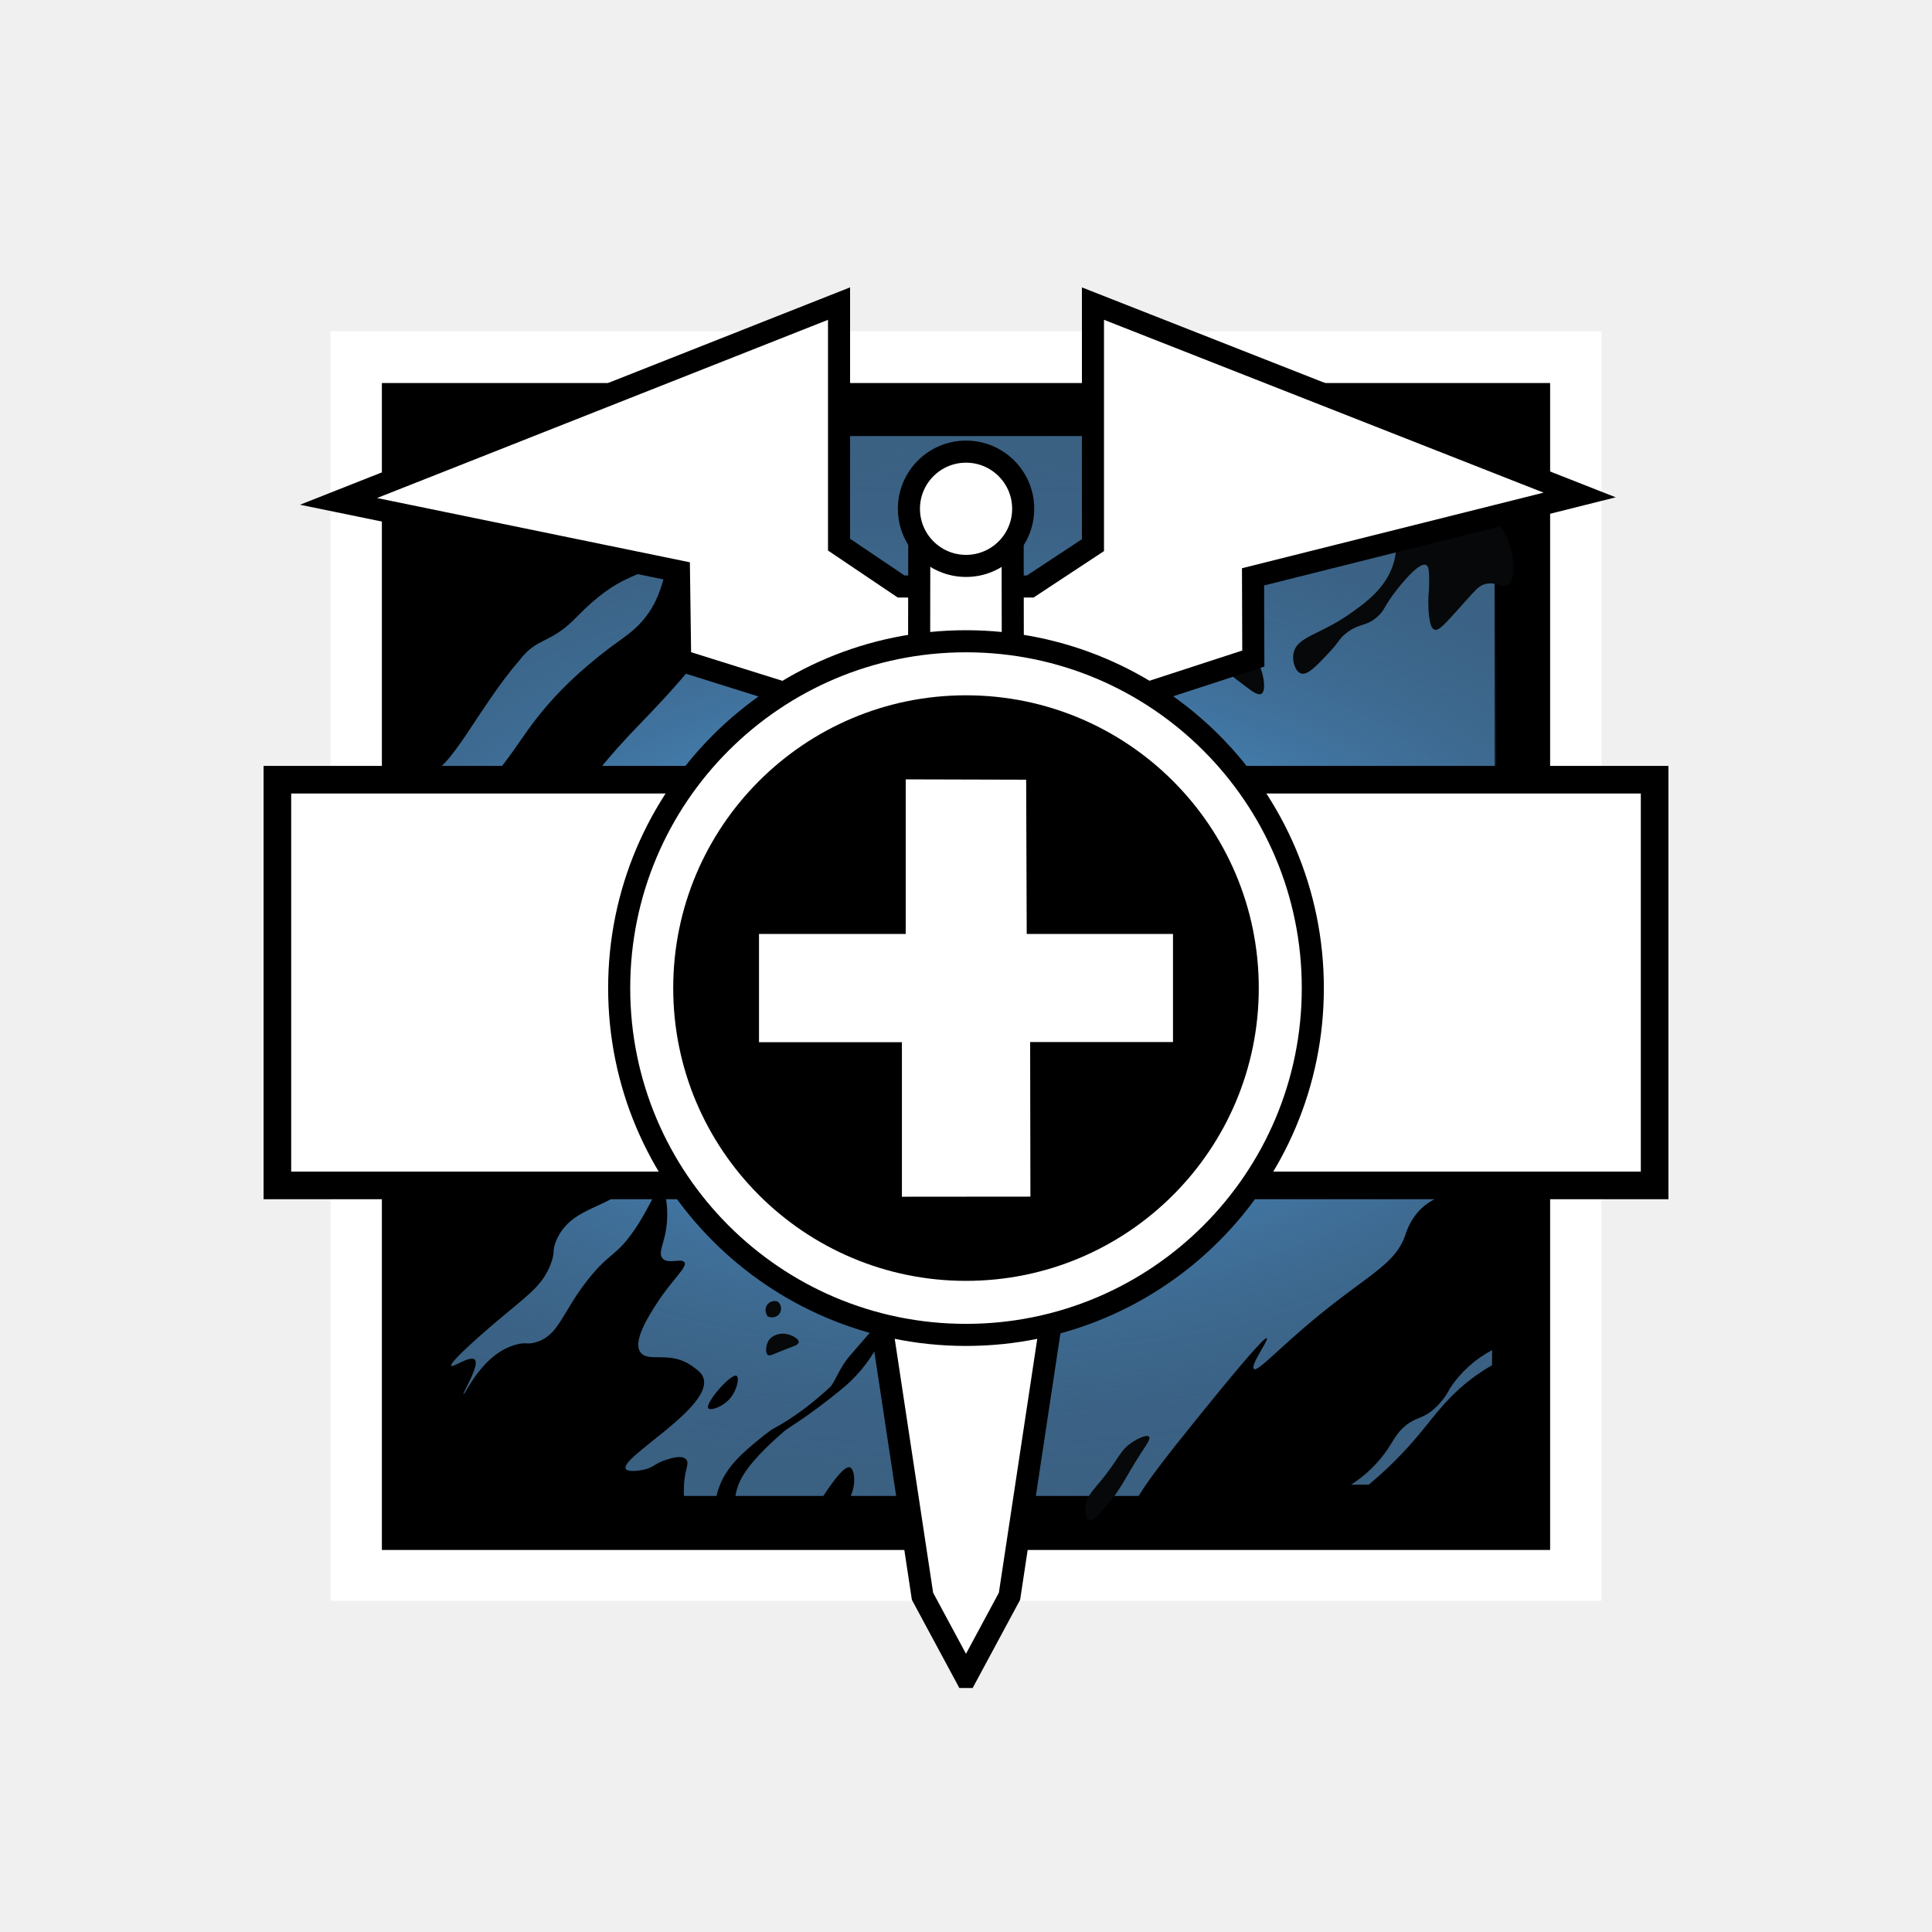
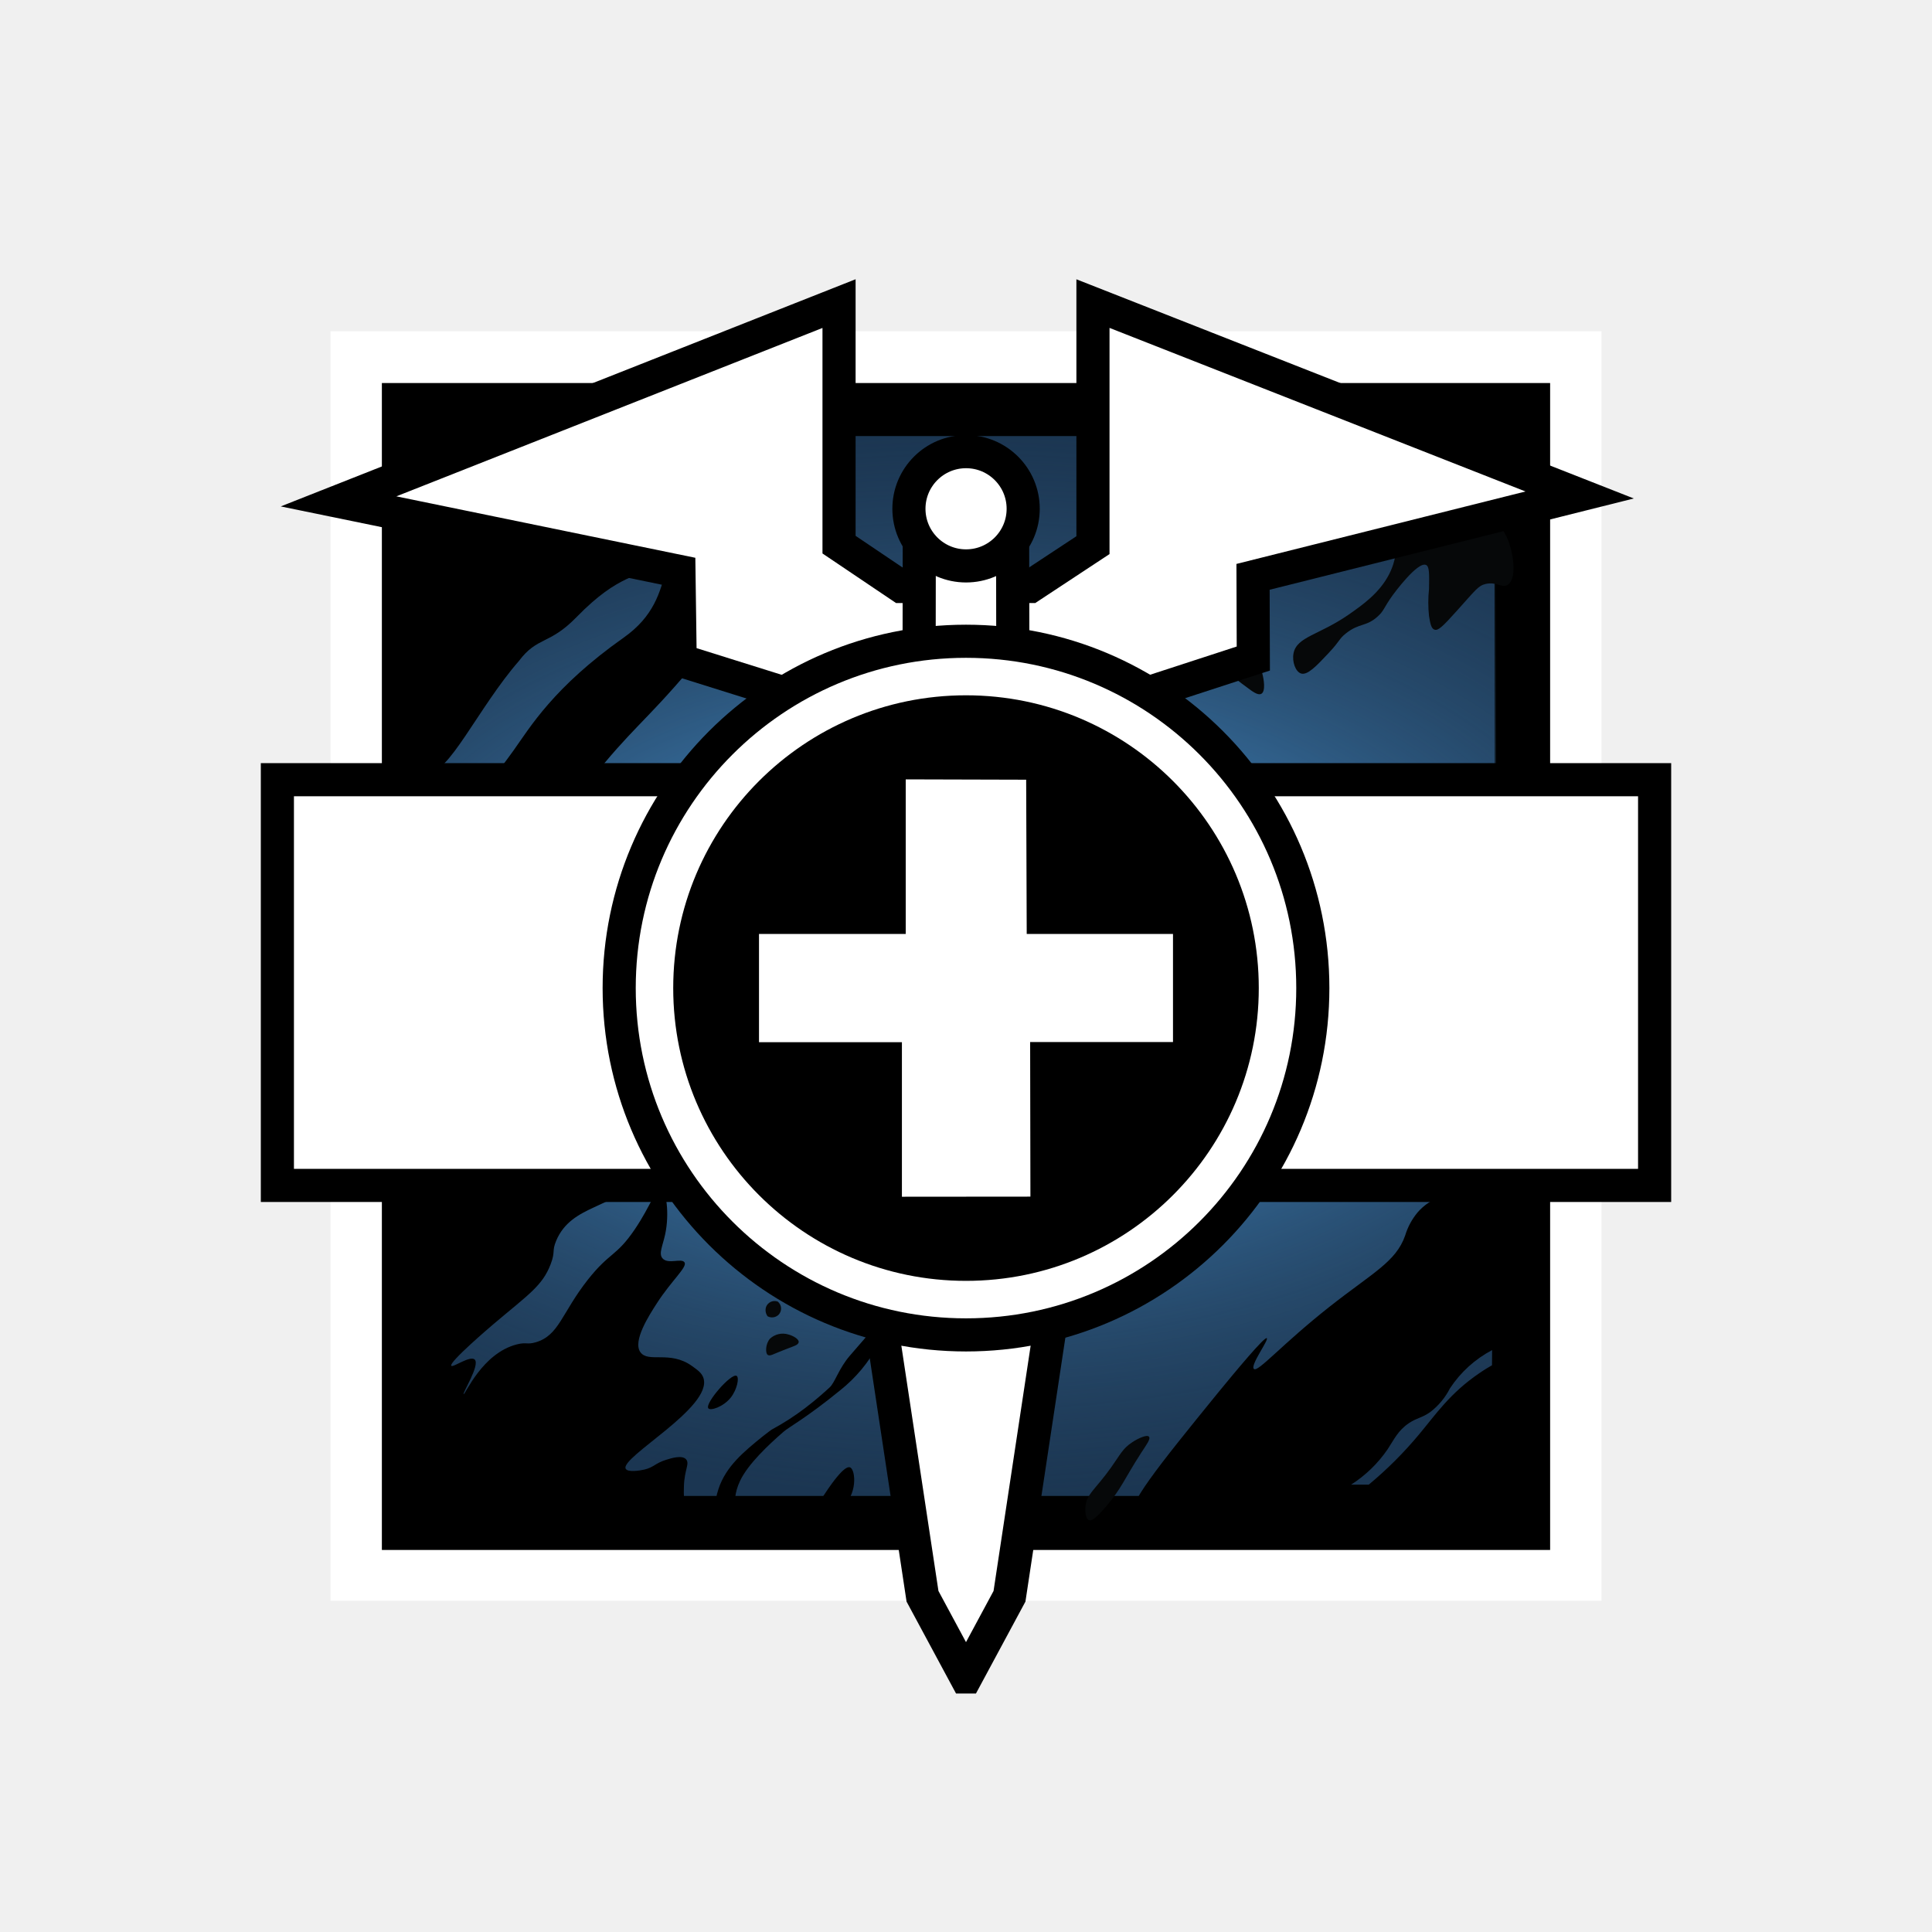
<svg xmlns="http://www.w3.org/2000/svg" viewBox="0 0 350 350">
  <defs>
    <radialGradient id="radial-gradient" cx="175" cy="175" r="96" gradientTransform="translate(-131.25 350) rotate(-90) scale(1 1.75)" gradientUnits="userSpaceOnUse">
      <stop offset="0.42" stop-color="#4fa0e2" />
      <stop offset="1" stop-color="#3a6082" stop-opacity="0" />
    </radialGradient>
  </defs>
  <g id="Doc">
    <g id="Background">
      <g id="BG_Colors" data-name="BG Colors">
        <rect x="59.87" y="60" width="230.26" height="230" style="fill:#fff" />
        <rect x="69.18" y="69.39" width="211.64" height="211.4" />
-         <polygon points="247.63 79 101.87 79 78.75 88.3 78.75 271 270.75 271 270.75 89.56 247.63 79" style="fill:#3a6082" />
+         <polygon points="247.63 79 101.87 79 78.75 88.3 78.75 271 270.75 271 270.75 89.56 247.63 79" style="fill:#1b3652" />
        <rect x="79" y="79" width="192" height="192" style="opacity:0.5;fill:url(#radial-gradient)" />
      </g>
      <g id="Splater">
        <path d="M73.25,77.75c-2.41,1.48,1.63,4.54.5,13.75C70.87,115.09,74,138,74,138s2.78,1.52,3.5,1.75c3.47,1.12,9.2-11.64,16.5-20,3.38-4.5,5.5-2.87,10.44-7.95,7.93-8.14,11.12-6.85,15.06-10.05,6.76-5.49,15.69-16.47,13-21.25-3.24-5.78-19.67.83-42.25-.75C83.3,79.26,78,74.87,73.25,77.75Z" />
-         <path d="M70.75,213.5c-.38-1.69-2.75-1.65-2.93-3-.14-1.11.48-2.51,2.68-4.22,4.31-3.34,8.33-.68,18.25-1.25,13.23-.77,17.79-7.81,22.75-4.5,3.62,2.42,5.1,9.07,3,13.13-2.79,5.38-10.94,4.37-13.75,11.13-.8,1.92-.1,1.9-1,4.25-1.5,3.91-4,5.46-10.25,10.75-.55.46-8.22,7-7.75,7.63.29.4,3.42-1.92,4.25-1.12,1,1-2.27,6.09-2,6.25s3.34-7.4,9.63-9c1.76-.45,1.79.08,3.38-.37,4.28-1.23,4.69-5.26,9.5-11.37,4-5.05,5.12-4.13,8.5-9.12,2.9-4.28,3.83-7.6,4.75-7.37s1.55,4.47.75,8.25c-.46,2.15-1.22,3.52-.5,4.38,1,1.17,3.47-.1,4,.75s-2.35,3.27-5,7.38c-1.42,2.2-4.44,6.87-3,8.88s5.34-.38,9.36,2.51c1.06.76,1.78,1.28,2.07,2.18,1.7,5.32-15.21,14.4-14.08,16.44.37.66,2.52.34,3.4.13,1.68-.4,1.95-1.15,3.88-1.75,1-.32,2.9-.9,3.63-.12s-.28,1.87-.37,4.88c-.05,1.64-.07,2.7.63,3.63a3.56,3.56,0,0,0,4,1.25c1.17-.6.84-2,1.63-4.37,1.36-4.12,4.61-6.77,8.13-9.62.78-.63,1.52-1.14,1.53-1.14a46.83,46.83,0,0,0,6-3.86c2.24-1.71,3.79-3.13,4.53-3.82.9-.84,1.65-3.42,3.6-5.68,4.87-5.66,6.71-7.78,7.63-7.5,1.1.33-.12,1.46-2.5,5.5a26.26,26.26,0,0,1-6.87,8.25c-6.19,5.05-9.24,6.62-10.25,7.5-2.74,2.38-6.42,5.84-7.87,8.88-2.16,4.52.27,7.11-1.25,8.88-3.7,4.32-14.92-5.92-30.5-5.25-12.78.55-18.51,8-24,4.25-2.87-2-3.45-6.09-4.5-14.25-.93-7.28-.9-13.74-.5-28.5.27-10,.49-15.91-1.5-16.5a1.58,1.58,0,0,1-.71-.47C70.38,215.51,71,214.54,70.75,213.5Z" />
+         <path d="M70.75,213.5c-.38-1.69-2.75-1.65-2.93-3-.14-1.11.48-2.51,2.68-4.22,4.31-3.34,8.33-.68,18.25-1.25,13.23-.77,17.79-7.81,22.75-4.5,3.62,2.42,5.1,9.07,3,13.13-2.79,5.38-10.94,4.37-13.75,11.13-.8,1.92-.1,1.9-1,4.25-1.5,3.91-4,5.46-10.25,10.75-.55.46-8.22,7-7.75,7.63.29.4,3.42-1.92,4.25-1.12,1,1-2.27,6.09-2,6.25s3.34-7.4,9.63-9c1.76-.45,1.79.08,3.38-.37,4.28-1.23,4.69-5.26,9.5-11.37,4-5.05,5.12-4.13,8.5-9.12,2.9-4.28,3.83-7.6,4.75-7.37s1.55,4.47.75,8.25c-.46,2.15-1.22,3.52-.5,4.38,1,1.17,3.47-.1,4,.75s-2.35,3.27-5,7.38c-1.42,2.2-4.44,6.87-3,8.88s5.34-.38,9.36,2.51c1.06.76,1.78,1.28,2.07,2.18,1.7,5.32-15.21,14.4-14.08,16.44.37.66,2.52.34,3.4.13,1.68-.4,1.95-1.15,3.88-1.75,1-.32,2.9-.9,3.63-.12s-.28,1.87-.37,4.88c-.05,1.64-.07,2.7.63,3.63a3.56,3.56,0,0,0,4,1.25c1.17-.6.84-2,1.63-4.37,1.36-4.12,4.61-6.77,8.13-9.62.78-.63,1.52-1.14,1.52-1.14a46.83,46.83,0,0,0,6-3.86c2.24-1.71,3.79-3.13,4.53-3.82.9-.84,1.65-3.42,3.6-5.68,4.87-5.66,6.71-7.78,7.63-7.5,1.1.33-.12,1.46-2.5,5.5a26.26,26.26,0,0,1-6.87,8.25c-6.19,5.05-9.24,6.62-10.25,7.5-2.74,2.38-6.42,5.84-7.87,8.88-2.16,4.52.27,7.11-1.25,8.88-3.7,4.32-14.92-5.92-30.5-5.25-12.78.55-18.51,8-24,4.25-2.87-2-3.45-6.09-4.5-14.25-.93-7.28-.9-13.74-.5-28.5.27-10,.49-15.91-1.5-16.5a1.58,1.58,0,0,1-.71-.47C70.38,215.51,71,214.54,70.75,213.5Z" />
        <path d="M140.89,235.79a1.65,1.65,0,0,0-2.12,1,1.88,1.88,0,0,0,.29,1.67,1.71,1.71,0,0,0,2-.29A1.62,1.62,0,0,0,140.89,235.79Z" style="fill:#060809" />
        <path d="M67.25,166.5C66.43,160.11,79.12,155.42,93,136c3-4.2,7.25-11.5,20-20.5,5.35-3.78,6.65-8.11,7.75-12.75,1.91-8-1.89-12.4.75-15.5,3.87-4.54,18.13-2.38,21,4.25.75,1.74,1.69,6-14.25,25.75-9.51,11.77-12.42,13.43-18.75,21-19.28,23.05-19.48,40.13-29,40.5C74.57,179,68,172.6,67.25,166.5Z" />
        <path d="M253,89.33c-2.75,2.7,2.06,8-1.33,14.67-1.76,3.45-4.88,5.62-7.33,7.33-5.35,3.72-9.4,4-10,7-.31,1.54.36,3.34,1.33,3.67,1.17.4,2.79-1.32,5-3.67s1.84-2.54,3.15-3.58c2.44-1.94,3.65-1.16,5.75-3.06,1.2-1.09,1-1.43,2.69-3.81.24-.33,4.58-6.25,6.09-5.53.61.29.58,1.64.53,4.34a23.15,23.15,0,0,0,0,4.91c.22,1.3.37,2.26,1,2.47s1.41-.47,4-3.37c3.4-3.76,3.89-4.59,5.25-4.91,2-.46,3,.82,4,.16,1.58-1,1.14-4.9.31-7.44C270.83,90.28,256.73,85.66,253,89.33Z" style="fill:#060809" />
        <path d="M220.31,117.5c-.66,2.46,2.84,5,5.81,7.19,1.3,1,1.95,1.23,2.38,1,.82-.45.47-2.66.13-3.87-.91-3.23-3.88-6.91-6.31-6.31A2.92,2.92,0,0,0,220.31,117.5Z" style="fill:#060809" />
        <path d="M139.5,242.5a3.43,3.43,0,0,1,3.31-.75c.86.22,1.94.84,1.88,1.38s-.84.72-2.37,1.31c-2.38.91-2.81,1.31-3.25,1S138.66,243.44,139.5,242.5Z" style="fill:#060809" />
        <path d="M196.63,273.13c.13-2.46,1.73-3.18,4.63-7.25,1.67-2.34,2.11-3.48,3.88-4.62,1-.67,2.64-1.42,3-1s-.43,1.42-1.37,2.88c-3.23,5-3.48,6.34-6.37,9.75-2,2.31-2.69,2.68-3.12,2.5C196.55,275.09,196.61,273.46,196.63,273.13Z" style="fill:#060809" />
        <path d="M133.44,249.25c.53.3.1,2.47-1.06,3.94-1.35,1.69-3.68,2.43-4.06,1.94C127.64,254.25,132.46,248.7,133.44,249.25Z" />
        <path d="M154,265.83c1.05.44,1.37,5.14-1.58,7.25a5.93,5.93,0,0,1-5,.67C151.66,266.82,153.31,265.55,154,265.83Z" />
        <path d="M276.29,214.57c-3.35-2.26-7.61-.73-13.29,1.3-3.48,1.25-5.08,2.48-6.19,3.77a11.89,11.89,0,0,0-2.26,4.21c-1.67,4.76-5.91,6.74-13.72,12.9-8.65,6.83-12.93,11.89-13.67,11.25s2.74-5.28,2.33-5.58-5.65,6-8.82,9.87c-11.14,13.7-16.69,20.6-15.51,22.63.63,1.09,2.55,2.17,8.83,1.21l65.58,1L280,221.5C279.33,216.77,276.92,215,276.29,214.57Zm-6,32.76c-.55.31-1.37.8-2.33,1.46-5.3,3.61-7.89,7.49-10.83,11a70.19,70.19,0,0,1-9.17,9.17h-3.2a23,23,0,0,0,6.62-6.41c1.19-1.79,1.84-3.37,3.88-4.75,1.53-1,2.29-.9,3.85-2a12.56,12.56,0,0,0,3.57-4.3,20.72,20.72,0,0,1,7.63-6.92Z" />
      </g>
    </g>
    <g id="Symbol">
-       <rect x="50.25" y="141.25" width="249.5" height="73.5" style="fill:#fff;stroke:#000;stroke-miterlimit:10;stroke-width:5px" />
-       <path d="M175,125.75h32.25l19.8-6.45L227,104.5l59.17-14.83L198,55V98.76l-11.36,7.49H163.25L152,98.67V55L61.33,90.83,123,103.5l.22,16.13,19.53,6.12Z" style="fill:#fff;stroke:#000;stroke-miterlimit:10;stroke-width:4px" />
-       <polygon points="175.01 303.8 182.88 289.18 191.01 235.43 183.53 150.21 183.44 92.94 175 92.94 174.98 92.94 166.54 92.94 166.47 150.21 158.99 235.43 167.12 289.18 174.99 303.8 175.01 303.8" style="fill:#fff;stroke:#000;stroke-miterlimit:10;stroke-width:4px" />
-       <circle cx="175.01" cy="92.17" r="10.35" style="fill:#fff;stroke:#000;stroke-miterlimit:10;stroke-width:4px" />
-       <circle cx="175" cy="179" r="62.83" style="fill:#fff;stroke:#000;stroke-miterlimit:10;stroke-width:4px" />
+       <rect x="50.25" y="141.25" width="249.5" height="73.5" style="fill:#fff;stroke:#000;stroke-miterlimit:10;stroke-width:6px" />
+       <path d="M175,125.75h32.25l19.8-6.45L227,104.5l59.17-14.83L198,55V98.76l-11.36,7.49H163.25L152,98.67V55L61.33,90.83,123,103.5l.22,16.13,19.53,6.12Z" style="fill:#fff;stroke:#000;stroke-miterlimit:10;stroke-width:6px" />
+       <polygon points="175.01 303.8 182.88 289.18 191.01 235.43 183.53 150.21 183.44 92.94 175 92.94 174.98 92.94 166.54 92.94 166.47 150.21 158.99 235.43 167.12 289.18 174.99 303.8 175.01 303.8" style="fill:#fff;stroke:#000;stroke-miterlimit:10;stroke-width:6px" />
+       <circle cx="175.01" cy="92.17" r="10.35" style="fill:#fff;stroke:#000;stroke-miterlimit:10;stroke-width:6px" />
+       <circle cx="175" cy="179" r="62.83" style="fill:#fff;stroke:#000;stroke-miterlimit:10;stroke-width:6px" />
      <circle cx="175" cy="179" r="53.04" />
      <path d="M186.67,216.78l-.05-28H212.5V169.19H186l-.1-27.94-21.82-.06,0,28H137.5V188.8h25.89v28Z" style="fill:#fff" />
    </g>
  </g>
</svg>
